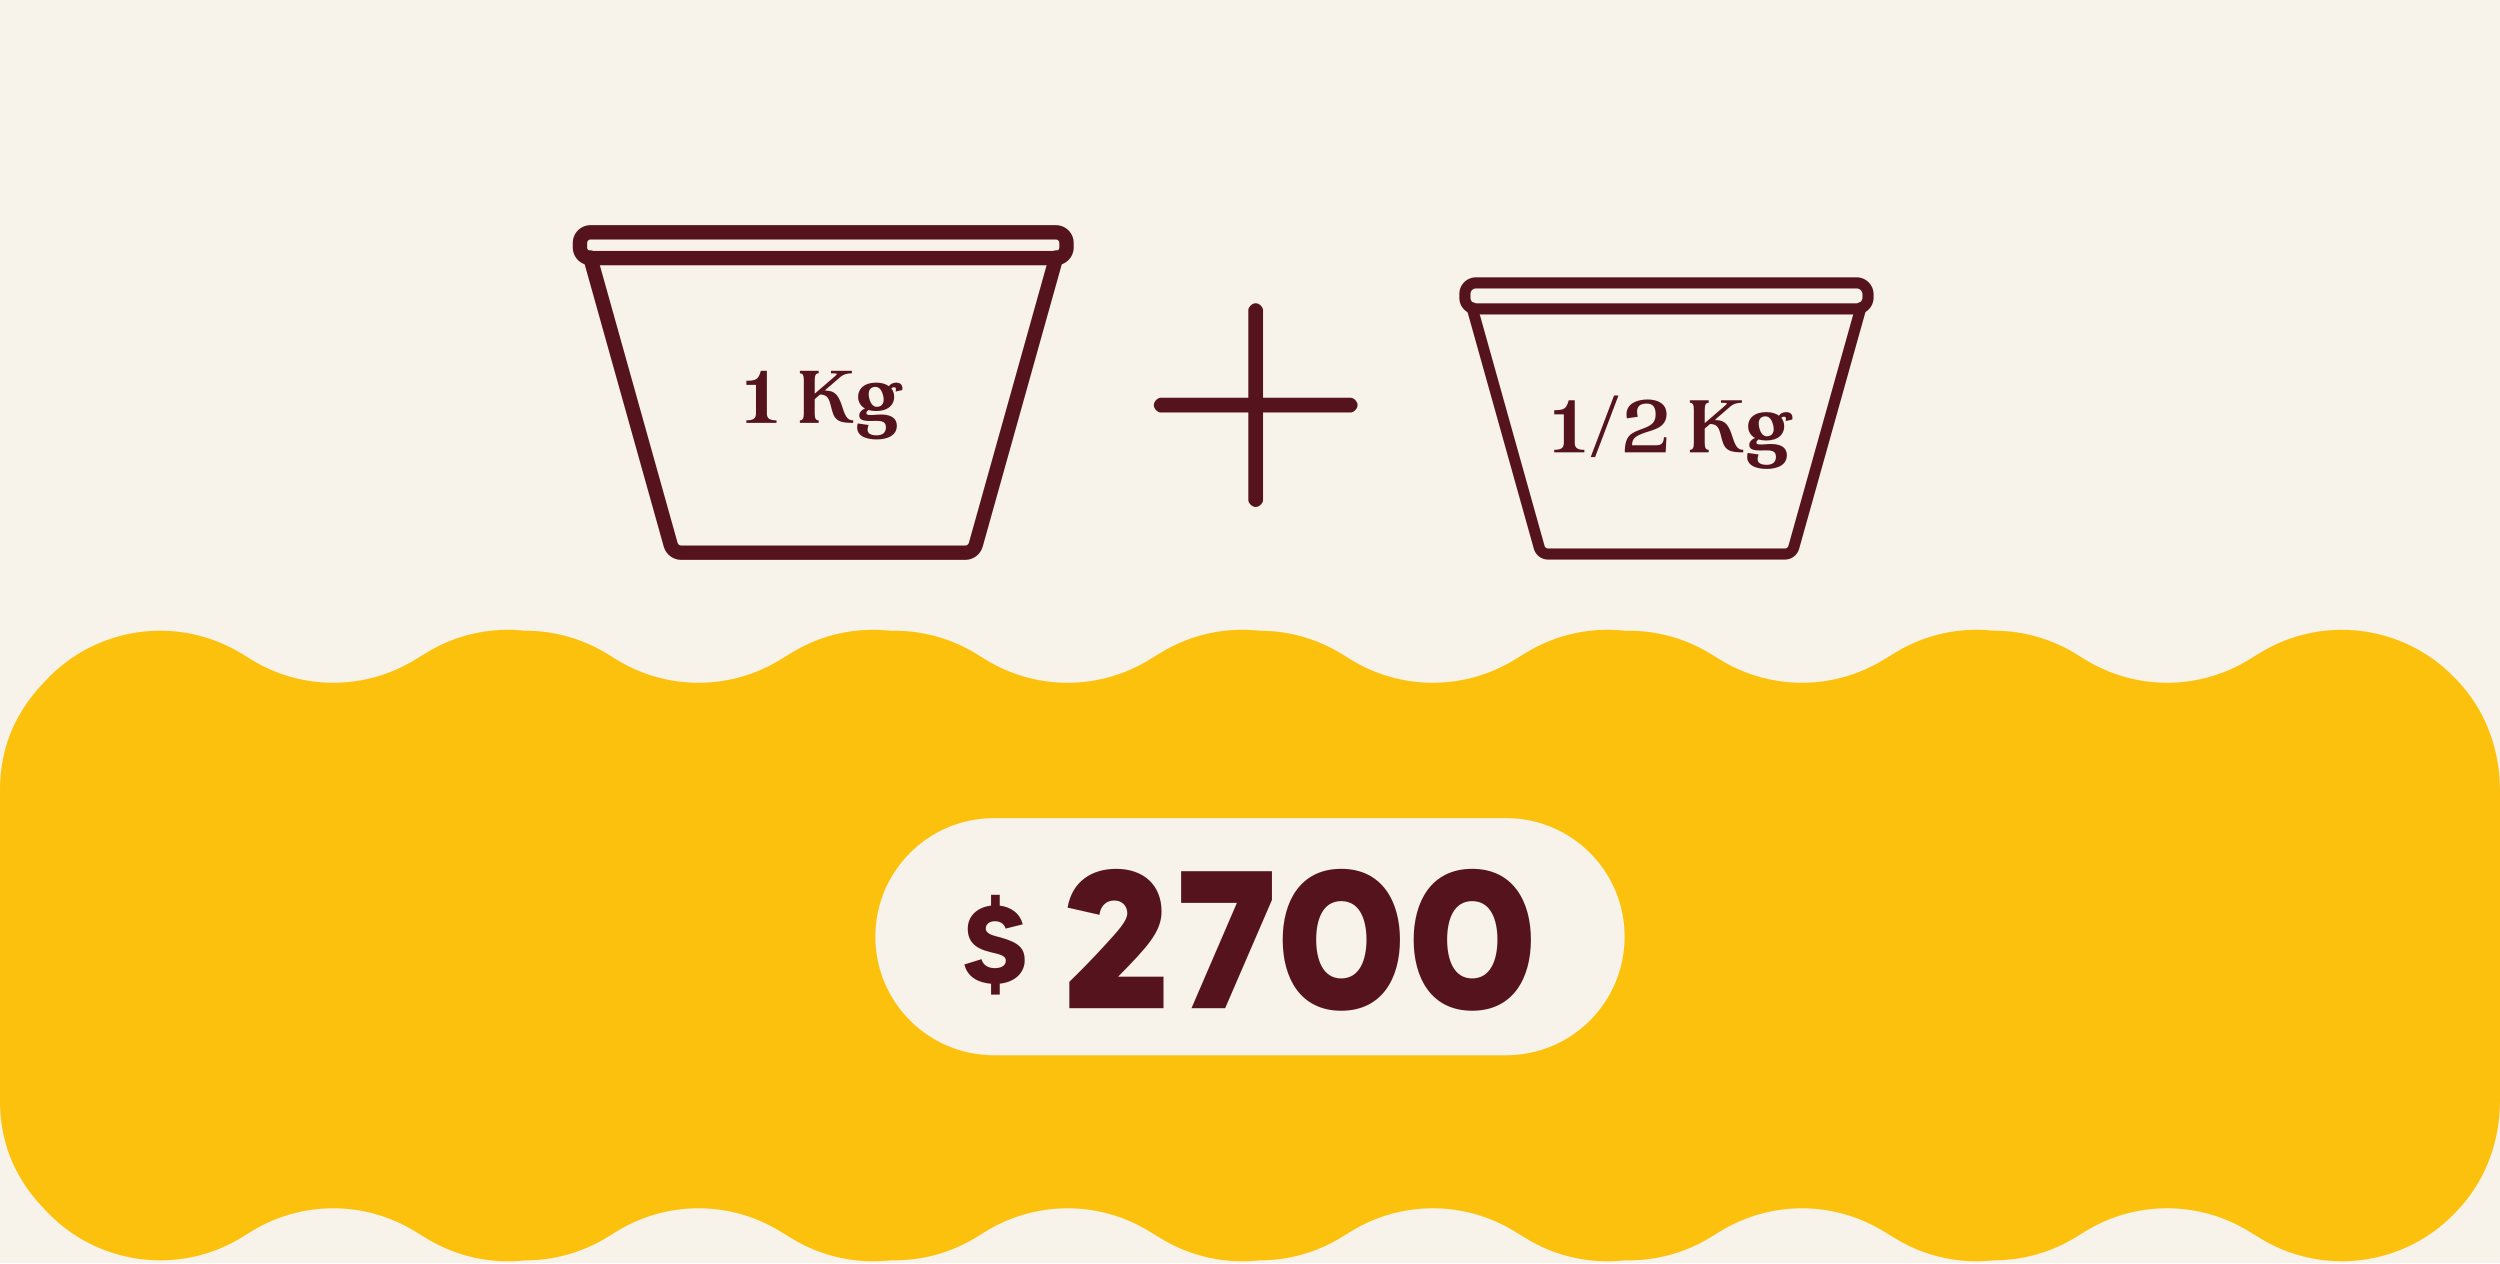
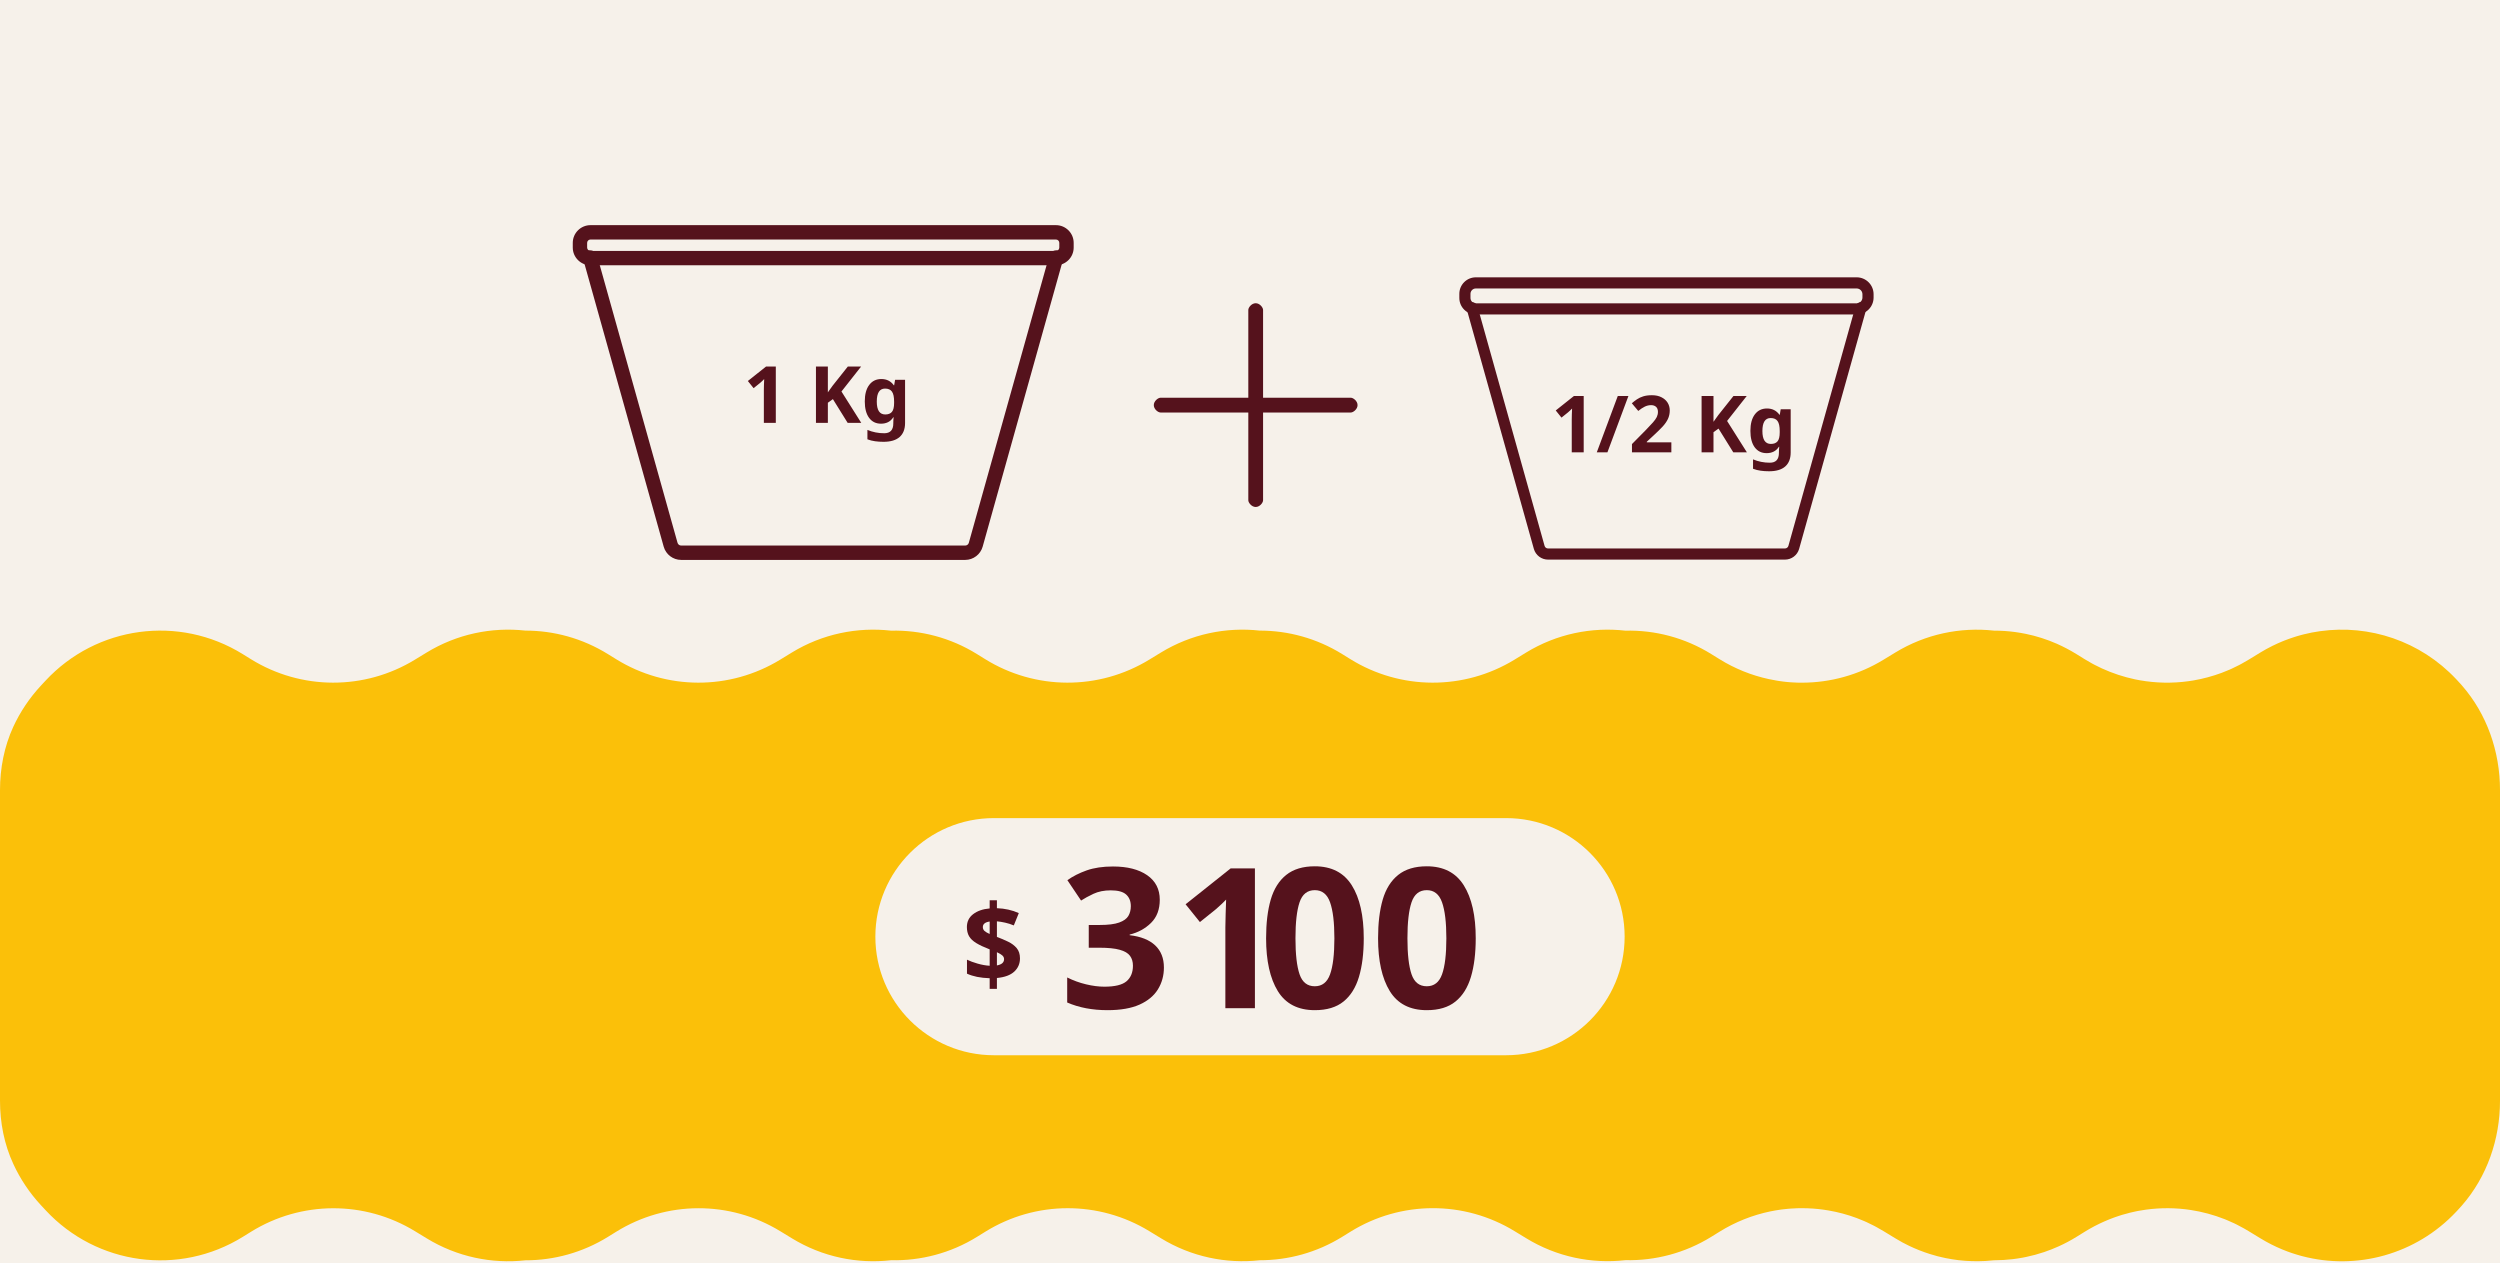
- <svg xmlns="http://www.w3.org/2000/svg" id="Capa_2" data-name="Capa 2" viewBox="0 0 1920 970">
+ <svg xmlns="http://www.w3.org/2000/svg" id="Capa_1" data-name="Capa 1" viewBox="0 0 830 420">
  <defs>
    <style>
      .cls-1 {
-         fill: #fcc10c;
+         font-size: 64.99px;
+       }
+ 
+       .cls-1, .cls-2 {
+         font-family: MADETOMMY-Bold, 'MADE TOMMY';
+       }
+ 
+       .cls-1, .cls-2, .cls-3, .cls-4 {
+         fill: #55121c;
+       }
+ 
+       .cls-1, .cls-2, .cls-4 {
+         font-weight: 700;
      }

      .cls-2 {
-         fill: #55131d;
+         font-size: 35.98px;
      }

-       .cls-3 {
-         fill: #f7f2ea;
+       .cls-5 {
+         fill: #f6f1ea;
+       }
+ 
+       .cls-6 {
+         fill: #fbc009;
+       }
+ 
+       .cls-7 {
+         letter-spacing: -.03em;
+       }
+ 
+       .cls-8 {
+         letter-spacing: 0em;
+       }
+ 
+       .cls-4 {
+         font-family: PPWoodland-Bold, 'PP Woodland';
+         font-size: 26.2px;
      }
    </style>
  </defs>
-   <g id="Capa_1-2" data-name="Capa 1">
+   <rect class="cls-5" x="0" width="830" height="419.32" />
+   <path class="cls-6" d="M695.96,218.33c.79,.49,1.59,.96,2.4,1.4-.81-.44-1.61-.91-2.4-1.4l-2.73-1.69,2.73,1.69Z" />
+   <path class="cls-6" d="M699.17,220.17c.82,.43,1.64,.83,2.47,1.22-.83-.38-1.66-.79-2.47-1.22Z" />
+   <path class="cls-6" d="M744.27,221.86c-.83,.36-1.66,.7-2.5,1.01,.84-.32,1.68-.65,2.5-1.01Z" />
+   <path class="cls-6" d="M750.74,218.5c-.79,.48-1.58,.94-2.38,1.37,.8-.44,1.6-.89,2.38-1.37l3.84-2.35-3.84,2.35Z" />
+   <path class="cls-6" d="M760.26,213.14c.55-.25,1.1-.49,1.66-.72-.56,.23-1.11,.47-1.66,.72Z" />
+   <path class="cls-6" d="M764.44,211.45c-.56,.2-1.12,.41-1.68,.63,.56-.22,1.12-.43,1.68-.63Z" />
+   <path class="cls-6" d="M830,262.33v103.15c0,12.72-4.3,25.18-12.64,34.74-.43,.49-.87,.98-1.33,1.47l-.62,.66c-13.35,14.19-33.05,19.44-51.09,14.69-.16-.04-.33-.08-.49-.13-.37-.1-.74-.21-1.1-.32-.23-.07-.46-.14-.68-.21-.33-.1-.65-.2-.98-.31-.29-.1-.58-.2-.87-.3-.27-.1-.54-.19-.8-.29-.56-.21-1.12-.43-1.68-.66,0,0,0,0,0,0-2.49-1.03-4.93-2.27-7.29-3.71l-3.82-2.33c-.52-.32-1.04-.63-1.57-.92-.8-.45-1.59-.87-2.4-1.28-.27-.13-.54-.27-.81-.4-.82-.39-1.64-.75-2.47-1.1-.28-.11-.55-.22-.83-.34-3.61-1.42-7.34-2.42-11.12-3.01-4.97-.77-10.02-.8-14.99-.12-.88,.12-1.76,.27-2.64,.43-.29,.06-.58,.12-.88,.18-.58,.12-1.17,.25-1.75,.4-.87,.21-1.73,.45-2.6,.71-.36,.11-.71,.22-1.07,.34-.43,.14-.85,.28-1.27,.43-.15,.05-.3,.1-.45,.16-.49,.18-.98,.37-1.46,.56-.56,.22-1.12,.46-1.67,.7-2.22,.98-4.38,2.11-6.48,3.41l-2.71,1.68c-1.95,1.21-3.96,2.28-6.01,3.2-1.56,.7-3.15,1.33-4.75,1.87-1.99,.67-4.02,1.22-6.05,1.64-.37,.08-.74,.15-1.11,.22-.44,.08-.88,.15-1.32,.22-.15,.03-.29,.05-.43,.07-.51,.08-1.01,.14-1.53,.21-2.07,.24-4.15,.37-6.22,.37-.96,.11-1.93,.18-2.9,.24-2.97,.16-5.97,.07-8.94-.28,0,0,0,0,0,0-1.44-.18-2.89-.41-4.33-.7-.86-.18-1.73-.38-2.59-.6-.86-.22-1.71-.47-2.55-.74-2.36-.74-4.68-1.66-6.95-2.75-.73-.35-1.44-.72-2.16-1.1h0c-.8-.44-1.6-.9-2.39-1.38l-3.82-2.33c-.78-.48-1.57-.93-2.37-1.36-.27-.14-.53-.28-.8-.43-.8-.42-1.62-.81-2.43-1.19-.28-.12-.55-.25-.83-.37-.82-.36-1.66-.69-2.49-1.01-3.07-1.15-6.22-1.99-9.42-2.54-.58-.1-1.16-.19-1.74-.27-2.33-.32-4.68-.48-7.03-.48-.29,0-.59,0-.88,0-.26,0-.52,0-.77,.02-.71,.02-1.43,.06-2.14,.11-.21,.02-.43,.03-.64,.05-.59,.05-1.18,.11-1.77,.18-.32,.03-.63,.08-.95,.12-.55,.08-1.1,.16-1.66,.26-.6,.1-1.2,.22-1.8,.34-5.84,1.22-11.51,3.46-16.76,6.71l-2.71,1.68c-8.83,5.47-18.75,8-28.55,7.78-11.19,1.28-22.8-1.06-32.98-7.29l-3.82-2.33c-16.75-10.24-37.78-10.18-54.48,.17l-2.71,1.68c-8.49,5.26-17.99,7.81-27.42,7.8-11.13,1.23-22.68-1.11-32.82-7.31l-3.82-2.33c-16.75-10.24-37.78-10.18-54.48,.17l-2.71,1.68c-8.83,5.47-18.75,8-28.55,7.78-11.19,1.28-22.8-1.06-32.98-7.29l-3.82-2.33c-16.75-10.24-37.78-10.18-54.48,.17l-2.71,1.68c-8.49,5.26-17.99,7.81-27.42,7.8-11.14,1.23-22.69-1.11-32.82-7.31l-3.82-2.33c-16.75-10.24-37.78-10.18-54.48,.17l-2.71,1.68c-21.13,13.1-48.52,9.41-65.47-8.83l-1.48-1.59c-3.88-4.17-6.95-8.8-9.22-13.72C1.38,379.91,0,372.67,0,365.42v-103.05c0-7.26,1.38-14.49,4.41-21.07,2.27-4.91,5.34-9.55,9.22-13.72l1.48-1.59c16.96-18.23,44.34-21.92,65.47-8.83l2.71,1.68c16.69,10.34,37.72,10.41,54.48,.16l3.82-2.33c10.13-6.19,21.68-8.54,32.82-7.31,9.43-.01,18.92,2.54,27.42,7.8l2.71,1.68c16.69,10.34,37.72,10.41,54.48,.17l3.82-2.34c10.18-6.23,21.8-8.56,32.98-7.29,9.8-.23,19.72,2.3,28.55,7.78l2.71,1.68c16.69,10.34,37.72,10.41,54.48,.16l3.82-2.33c10.14-6.19,21.68-8.54,32.82-7.31,9.43-.01,18.93,2.54,27.42,7.8l2.71,1.68c16.69,10.34,37.72,10.41,54.48,.17l3.82-2.34c10.18-6.23,21.8-8.56,32.98-7.29,9.8-.23,19.72,2.3,28.55,7.78l2.71,1.68c5.13,3.18,10.67,5.39,16.37,6.62,.91,.2,1.82,.37,2.73,.52,.25,.04,.49,.08,.74,.12,.44,.06,.88,.12,1.32,.18,.46,.06,.92,.1,1.38,.15,.23,.03,.46,.04,.69,.06,.23,.02,.46,.04,.69,.05,.61,.04,1.23,.07,1.84,.09,.24,0,.49,.01,.73,.02,.29,0,.58,0,.87,0,9.39,0,18.79-2.54,27.12-7.64l3.82-2.33c10.14-6.19,21.68-8.54,32.82-7.31,2.37,0,4.75,.15,7.12,.48,.58,.08,1.17,.17,1.75,.27,.58,.1,1.17,.21,1.75,.33,3.49,.72,6.93,1.81,10.27,3.28,.55,.24,1.11,.5,1.66,.77,.55,.27,1.1,.54,1.64,.83,1.09,.57,2.16,1.19,3.22,1.84l2.71,1.68c.79,.49,1.58,.95,2.39,1.39,.27,.15,.54,.29,.8,.43,.81,.43,1.63,.83,2.46,1.21,3.59,1.65,7.31,2.87,11.1,3.67,.54,.11,1.08,.21,1.62,.31,5.3,.93,10.7,1.04,16.02,.31,.58-.08,1.17-.17,1.75-.27,3.19-.55,6.35-1.4,9.41-2.54,.83-.31,1.67-.65,2.49-1.01,.28-.12,.55-.25,.83-.37,.82-.37,1.63-.77,2.43-1.19,.27-.14,.54-.28,.8-.43,.8-.43,1.59-.89,2.37-1.36l3.82-2.34c1.31-.8,2.65-1.54,4.01-2.21,.54-.27,1.09-.53,1.64-.78,.55-.25,1.1-.49,1.65-.71,.28-.12,.55-.23,.84-.34,.55-.21,1.11-.43,1.67-.62h0c.53-.19,1.05-.36,1.58-.53,.25-.08,.49-.15,.74-.23,.28-.08,.55-.16,.83-.24,.3-.09,.6-.17,.91-.25,.2-.05,.4-.1,.6-.15,1.78-.45,3.57-.8,5.38-1.05,.01,0,.02,0,.04,0,16.31-2.29,33.23,3.26,45.12,15.89l.62,.66c.46,.48,.9,.97,1.33,1.47,8.34,9.55,12.64,22.02,12.64,34.74Z" />
+   <g>
+     <path class="cls-3" d="M320.47,185.89h-94.33c-2.68,0-5.06-1.8-5.79-4.39l-26.71-95.36c-.36-1.27,.38-2.58,1.65-2.94,1.26-.35,2.58,.38,2.94,1.65l26.71,95.36c.15,.53,.64,.91,1.19,.91h94.33c.55,0,1.05-.37,1.19-.91l26.71-95.36c.36-1.27,1.69-2,2.94-1.65,1.27,.35,2.01,1.67,1.65,2.94l-26.71,95.36c-.73,2.58-3.11,4.39-5.79,4.39Z" />
+     <path class="cls-3" d="M350.58,88.07H196.04c-3.24,0-5.88-2.64-5.88-5.88v-1.56c0-3.24,2.64-5.88,5.88-5.88h154.54c3.24,0,5.88,2.64,5.88,5.88v1.56c0,3.24-2.64,5.88-5.88,5.88Zm-154.54-8.55c-.61,0-1.11,.5-1.11,1.11v1.56c0,.61,.5,1.11,1.11,1.11h154.54c.61,0,1.11-.5,1.11-1.11v-1.56c0-.61-.5-1.11-1.11-1.11H196.04Z" />
+   </g>
+   <g>
+     <path class="cls-3" d="M616.41,104.41h-126.43c-3.02,0-5.48-2.46-5.48-5.48v-1.38c0-3.02,2.46-5.48,5.48-5.48h126.43c3.1,0,5.62,2.52,5.62,5.62v1.09c0,3.1-2.52,5.62-5.62,5.62Zm-126.43-8.64c-.98,0-1.78,.8-1.78,1.78v1.38c0,.98,.8,1.78,1.78,1.78h126.43c1.06,0,1.92-.86,1.92-1.93v-1.09c0-1.06-.86-1.92-1.92-1.92h-126.43Z" />
+     <path class="cls-3" d="M592.61,185.79h-78.67c-2.18,0-4.11-1.46-4.7-3.56l-22.28-79.54c-.28-.98,.3-2,1.28-2.28,.98-.28,2,.3,2.28,1.28l22.28,79.54c.14,.51,.61,.86,1.14,.86h78.67c.53,0,1-.36,1.14-.86l22.28-79.54c.27-.98,1.3-1.56,2.28-1.28,.98,.28,1.56,1.29,1.28,2.28l-22.28,79.54c-.59,2.1-2.52,3.56-4.7,3.56Z" />
+   </g>
+   <g>
+     <path class="cls-3" d="M416.89,168.32c-1.35,0-2.45-1.43-2.45-2.22v-63.21c0-.79,1.09-2.22,2.45-2.22s2.45,1.43,2.45,2.22v63.21c0,.79-1.09,2.22-2.45,2.22Z" />
+     <path class="cls-3" d="M450.71,134.5c0,1.35-1.43,2.45-2.22,2.45h-63.21c-.79,0-2.22-1.09-2.22-2.45s1.43-2.45,2.22-2.45h63.21c.79,0,2.22,1.09,2.22,2.45Z" />
+   </g>
+   <g>
+     <rect class="cls-5" x="290.62" y="271.61" width="248.76" height="78.73" rx="39.37" ry="39.37" />
    <g>
-       <rect class="cls-3" x="0" width="1920" height="970" />
-       <path class="cls-1" d="M1609.94,505.04c1.83,1.14,3.68,2.22,5.56,3.25-1.88-1.02-3.73-2.11-5.56-3.24l-6.31-3.91,6.31,3.9Z" />
-       <path class="cls-1" d="M1617.37,509.3c1.89,.99,3.8,1.93,5.72,2.82-1.92-.88-3.83-1.82-5.72-2.82Z" />
-       <path class="cls-1" d="M1721.7,513.21c-1.91,.83-3.84,1.61-5.79,2.34,1.94-.73,3.88-1.51,5.79-2.34Z" />
-       <path class="cls-1" d="M1736.66,505.44c-1.82,1.11-3.66,2.17-5.51,3.17,1.85-1.01,3.69-2.07,5.51-3.18l8.88-5.43-8.88,5.44Z" />
-       <path class="cls-1" d="M1758.67,493.04c1.27-.58,2.55-1.14,3.84-1.66-1.29,.53-2.57,1.08-3.84,1.66Z" />
-       <path class="cls-1" d="M1768.35,489.14c-1.3,.46-2.6,.95-3.89,1.45,1.29-.51,2.59-1,3.89-1.45Z" />
-       <path class="cls-1" d="M1920,606.83v238.61c0,29.43-9.94,58.26-29.24,80.36-.99,1.14-2.02,2.28-3.07,3.39l-1.44,1.53c-30.88,32.82-76.46,44.97-118.2,33.99-.38-.1-.75-.2-1.13-.3-.85-.23-1.7-.48-2.55-.73-.53-.16-1.06-.32-1.58-.48-.75-.24-1.51-.47-2.26-.72-.68-.23-1.35-.46-2.02-.7-.62-.22-1.24-.43-1.86-.66-1.3-.48-2.59-.99-3.88-1.52,0,0,0,0,0,0-5.76-2.39-11.41-5.24-16.87-8.58l-8.84-5.4c-1.2-.74-2.42-1.45-3.64-2.14-1.84-1.03-3.69-2.02-5.56-2.95-.63-.31-1.25-.62-1.88-.92-1.89-.89-3.79-1.74-5.71-2.54-.64-.26-1.28-.52-1.92-.78-8.35-3.29-16.99-5.61-25.73-6.95-11.49-1.77-23.18-1.86-34.69-.27-2.04,.28-4.08,.62-6.12,1-.68,.13-1.35,.27-2.03,.41-1.34,.28-2.69,.59-4.04,.91-2.01,.49-4.01,1.03-6.01,1.64-.83,.25-1.65,.51-2.48,.78-.98,.32-1.97,.66-2.94,1-.35,.12-.7,.24-1.04,.37-1.13,.42-2.26,.85-3.38,1.29-1.29,.52-2.59,1.05-3.87,1.62-5.13,2.26-10.14,4.88-15,7.9l-6.28,3.89c-4.51,2.8-9.16,5.27-13.89,7.41-3.61,1.63-7.28,3.07-10.99,4.33-4.61,1.56-9.3,2.82-14,3.8-.86,.18-1.71,.35-2.58,.51-1.01,.19-2.03,.36-3.04,.52-.34,.06-.68,.11-1,.16-1.17,.18-2.35,.33-3.53,.48-4.78,.57-9.6,.86-14.39,.85-2.23,.25-4.47,.43-6.7,.55-6.88,.38-13.8,.17-20.69-.65,0,0,0,0-.02,0-3.34-.41-6.68-.94-10.01-1.62-2-.41-4-.88-5.99-1.38-1.98-.52-3.95-1.08-5.91-1.7-5.45-1.71-10.82-3.84-16.07-6.36-1.68-.82-3.34-1.67-5-2.56h0c-1.86-1.01-3.7-2.08-5.52-3.19l-8.83-5.4c-1.81-1.1-3.64-2.16-5.48-3.15-.62-.33-1.23-.66-1.86-.98-1.86-.96-3.74-1.88-5.63-2.74-.64-.28-1.27-.57-1.91-.85-1.9-.83-3.83-1.6-5.76-2.33-7.11-2.66-14.4-4.61-21.79-5.89-1.34-.23-2.68-.44-4.03-.62-5.39-.74-10.83-1.1-16.26-1.1-.68,0-1.36,0-2.04,.02-.6,0-1.19,.02-1.79,.04-1.65,.05-3.3,.14-4.95,.26-.5,.04-.99,.08-1.48,.12-1.37,.12-2.73,.26-4.1,.43-.74,.08-1.46,.18-2.19,.28-1.28,.18-2.56,.38-3.83,.6-1.39,.24-2.78,.51-4.17,.8-13.5,2.82-26.63,8-38.76,15.51l-6.28,3.89c-20.43,12.66-43.38,18.52-66.04,17.99-25.88,2.95-52.74-2.46-76.3-16.87l-8.84-5.4c-38.75-23.7-87.4-23.55-126.02,.39l-6.28,3.89c-19.64,12.17-41.62,18.06-63.43,18.04-25.76,2.85-52.47-2.58-75.92-16.92l-8.83-5.4c-38.75-23.69-87.4-23.54-126.02,.39l-6.28,3.89c-20.43,12.66-43.38,18.52-66.04,17.99-25.88,2.95-52.74-2.46-76.3-16.87l-8.84-5.4c-38.75-23.7-87.4-23.55-126.02,.39l-6.27,3.89c-19.65,12.17-41.62,18.06-63.43,18.04-25.77,2.85-52.48-2.58-75.92-16.92l-8.84-5.4c-38.75-23.69-87.4-23.54-126.02,.39l-6.27,3.89c-48.88,30.3-112.24,21.76-151.46-20.42l-3.42-3.68c-8.97-9.64-16.07-20.37-21.32-31.73-7.02-15.22-10.2-31.95-10.2-48.73v-238.37c0-16.79,3.18-33.51,10.2-48.73,5.25-11.37,12.35-22.1,21.32-31.74l3.42-3.67c39.22-42.18,102.58-50.72,151.46-20.42l6.27,3.89c38.62,23.93,87.26,24.08,126.02,.38l8.84-5.4c23.44-14.33,50.15-19.76,75.92-16.91,21.81-.03,43.78,5.87,63.43,18.04l6.27,3.89c38.62,23.93,87.26,24.08,126.02,.39l8.84-5.41c23.56-14.4,50.42-19.81,76.3-16.86,22.66-.53,45.62,5.33,66.04,17.99l6.28,3.89c38.62,23.93,87.26,24.08,126.02,.38l8.83-5.4c23.45-14.33,50.16-19.76,75.92-16.91,21.81-.03,43.79,5.87,63.43,18.04l6.28,3.89c38.62,23.93,87.26,24.08,126.02,.39l8.84-5.41c23.56-14.4,50.42-19.81,76.3-16.86,22.66-.53,45.62,5.33,66.04,17.99l6.28,3.89c11.86,7.35,24.68,12.46,37.86,15.31,2.1,.46,4.21,.86,6.32,1.19,.57,.09,1.13,.18,1.7,.27,1.01,.15,2.04,.29,3.05,.41,1.06,.13,2.13,.24,3.2,.34,.54,.06,1.06,.1,1.59,.14,.54,.05,1.06,.09,1.6,.12,1.41,.09,2.83,.16,4.25,.21,.56,.02,1.12,.03,1.68,.04,.68,.01,1.34,.02,2.02,.02,21.73,.01,43.46-5.88,62.74-17.67l8.83-5.4c23.45-14.33,50.16-19.76,75.92-16.91,5.49-.01,11,.36,16.48,1.11,1.35,.18,2.71,.39,4.06,.63,1.34,.23,2.7,.49,4.04,.77,8.08,1.67,16.04,4.2,23.77,7.59,1.28,.57,2.57,1.16,3.84,1.77,1.27,.62,2.54,1.25,3.8,1.91,2.52,1.32,5,2.74,7.45,4.27l6.28,3.89c1.82,1.12,3.66,2.21,5.53,3.22,.62,.34,1.24,.68,1.86,1,1.88,.99,3.78,1.93,5.69,2.8,8.29,3.82,16.91,6.64,25.68,8.48,1.25,.26,2.5,.5,3.75,.72,12.25,2.16,24.75,2.4,37.06,.72,1.35-.19,2.69-.39,4.04-.62,7.38-1.27,14.68-3.23,21.78-5.89,1.93-.73,3.86-1.5,5.76-2.33,.64-.28,1.27-.57,1.91-.85,1.89-.87,3.77-1.78,5.63-2.74,.63-.33,1.24-.66,1.86-.98,1.84-.99,3.67-2.05,5.48-3.15l8.83-5.41c3.03-1.86,6.13-3.56,9.27-5.12,1.25-.62,2.52-1.22,3.79-1.8,1.26-.58,2.54-1.12,3.82-1.65,.64-.28,1.28-.54,1.94-.79,1.28-.5,2.58-.98,3.87-1.44h0c1.21-.44,2.43-.84,3.66-1.23,.57-.18,1.14-.35,1.72-.52,.64-.19,1.28-.38,1.92-.56,.7-.2,1.4-.39,2.1-.57,.46-.12,.93-.24,1.39-.35,4.12-1.03,8.27-1.84,12.43-2.43,.03,0,.05,0,.08-.01,37.73-5.29,76.88,7.54,104.37,36.77l1.44,1.53c1.05,1.11,2.08,2.25,3.07,3.39,19.29,22.1,29.24,50.93,29.24,80.36Z" />
-       <g>
-         <path class="cls-2" d="M741.34,430h-218.2c-6.21,0-11.71-4.17-13.38-10.15l-61.78-220.59c-.82-2.93,.89-5.98,3.82-6.8,2.91-.81,5.97,.89,6.8,3.82l61.78,220.59c.34,1.23,1.48,2.09,2.76,2.09h218.2c1.28,0,2.42-.86,2.76-2.1l61.78-220.59c.82-2.94,3.9-4.63,6.8-3.82,2.94,.82,4.65,3.87,3.82,6.8l-61.78,220.59c-1.68,5.98-7.18,10.15-13.38,10.15Z" />
-         <path class="cls-2" d="M810.99,203.73H453.49c-7.5,0-13.6-6.1-13.6-13.6v-3.61c0-7.5,6.1-13.6,13.6-13.6h357.5c7.5,0,13.6,6.1,13.6,13.6v3.61c0,7.5-6.1,13.6-13.6,13.6Zm-357.5-19.78c-1.42,0-2.57,1.15-2.57,2.57v3.61c0,1.42,1.15,2.57,2.57,2.57h357.5c1.42,0,2.57-1.15,2.57-2.57v-3.61c0-1.42-1.15-2.57-2.57-2.57H453.49Z" />
-       </g>
-       <g>
-         <path class="cls-2" d="M1425.92,241.52h-292.46c-6.99,0-12.67-5.68-12.67-12.67v-3.19c0-6.98,5.68-12.67,12.67-12.67h292.46c7.17,0,13,5.83,13,13v2.53c0,7.17-5.83,13-13,13Zm-292.46-19.98c-2.27,0-4.12,1.85-4.12,4.12v3.19c0,2.27,1.85,4.12,4.12,4.12h292.46c2.46,0,4.45-2,4.45-4.45v-2.53c0-2.45-2-4.45-4.45-4.45h-292.46Z" />
-         <path class="cls-2" d="M1370.85,429.78h-181.99c-5.03,0-9.5-3.39-10.86-8.24l-51.53-184c-.64-2.27,.69-4.63,2.96-5.27,2.26-.64,4.63,.69,5.27,2.96l51.53,184c.33,1.18,1.41,2,2.64,2h181.99c1.22,0,2.31-.82,2.64-2l51.53-184c.63-2.27,3-3.6,5.27-2.96,2.27,.64,3.6,2.99,2.96,5.27l-51.53,184c-1.36,4.85-5.83,8.24-10.86,8.24Z" />
-       </g>
-       <g>
-         <path class="cls-2" d="M964.37,389.38c-3.12,0-5.66-3.31-5.66-5.14V238.02c0-1.82,2.53-5.14,5.66-5.14s5.66,3.31,5.66,5.14v146.22c0,1.82-2.53,5.14-5.66,5.14Z" />
-         <path class="cls-2" d="M1042.62,311.13c0,3.12-3.31,5.66-5.14,5.66h-146.22c-1.82,0-5.14-2.53-5.14-5.66s3.31-5.66,5.14-5.66h146.22c1.82,0,5.14,2.53,5.14,5.66Z" />
-       </g>
-       <g>
-         <rect class="cls-3" x="672.28" y="628.31" width="575.44" height="182.13" rx="91.06" ry="91.06" />
-         <g>
-           <path class="cls-2" d="M767.81,755.44v8.41h-6.66v-8.32c-9.57-.75-18.15-4.99-20.48-14.82l13.15-4.08c.75,3.33,3.83,6.91,10.15,6.91,4.91,0,8.49-1.92,8.49-5.74,0-4.33-5.66-4.99-12.24-6.66-11.65-2.83-16.98-8.24-16.98-17.98s7.49-16.48,17.9-17.65v-8.32h6.66v8.32c8.66,1,15.65,6.08,17.65,14.4l-13.15,3.25c-.75-2.83-3.25-5.66-8.24-5.66-4.16,0-6.99,2.25-6.99,5.58,0,4.58,6.99,5.66,11.49,6.91,14.23,4,18.4,8.49,18.4,17.56s-6.91,16.65-19.14,17.9Z" />
-           <g>
-             <path class="cls-2" d="M893.57,750.09v24.2h-72.31v-20.29c6.92-6.61,18.64-18.49,28.41-29.31,8.12-9.02,16.08-17.14,16.08-23.3,0-4.66-3.01-9.77-10.07-9.77s-10.67,5.26-11.28,10.97l-24.5-5.56c3.46-20.14,18.64-29.76,37.28-29.76,21.35,0,34.88,12.63,34.88,32.77,0,15.33-10.52,26.91-33.37,50.06h34.88Z" />
-             <path class="cls-2" d="M976.85,669.07v22.1l-35.93,83.13h-25.86l34.88-80.88h-42.84v-24.35h69.75Z" />
-             <path class="cls-2" d="M1075.17,721.68c0,29.31-13.53,54.57-45.1,54.57s-44.95-25.25-44.95-54.57,13.53-54.42,44.95-54.42,45.1,25.1,45.1,54.42Zm-25.71,0c0-15.33-5.11-29.62-19.39-29.62s-19.24,14.28-19.24,29.62,5.11,29.76,19.24,29.76,19.39-14.28,19.39-29.76Z" />
-             <path class="cls-2" d="M1175.74,721.68c0,29.31-13.53,54.57-45.1,54.57s-44.95-25.25-44.95-54.57,13.53-54.42,44.95-54.42,45.1,25.1,45.1,54.42Zm-25.71,0c0-15.33-5.11-29.62-19.39-29.62s-19.24,14.28-19.24,29.62,5.11,29.76,19.24,29.76,19.39-14.28,19.39-29.76Z" />
-           </g>
-         </g>
-       </g>
-       <g>
-         <path class="cls-2" d="M573.2,322.83c5.33,0,7.39-1.46,7.39-5.33v-21.94h-7.39v-3.15c7.39,0,9.27-.91,11.15-7.64h4.61v32.73c0,3.88,2.06,5.33,7.39,5.33v1.94h-23.15v-1.94Z" />
-         <path class="cls-2" d="M655.27,322.83v1.94c-9.46,0-14-.97-16.24-9.39-2.06-7.39-2.12-12.3-9.27-12.36l-4.06,3.51v10.97c0,3.88,.85,5.33,3.03,5.33v1.94h-14.42v-1.94c2.18,0,3.03-1.46,3.03-5.33v-25.46c0-3.88-.85-5.33-3.03-5.33v-1.94h14.42v1.94c-2.18,0-3.03,1.45-3.03,5.33v10.3l14.91-12.85c2.91-2.49,3.27-2.79-2.42-2.79v-1.94h16.06v1.94c-2.36,0-5.88,.3-8.79,2.79l-12.24,10.54,.73-.61v.61c8.3-.12,10.55,4.85,13.33,13.64,2.36,7.45,4.42,9.15,8,9.15Z" />
-         <path class="cls-2" d="M687.75,300.77c.85-2.54-.06-3.39-1.09-3.39-.91,0-1.7,.42-2.12,.91,1.45,1.76,2.18,4,2.18,6.48,0,6.36-4.91,10.91-13.82,10.91-2.24,0-4.18-.3-5.88-.79-1.15,.85-1.64,1.51-1.64,2.3,0,1.7,1.94,1.82,8.36,1.27,8.67-.67,15.03,1.58,15.03,8.54,0,7.52-7.33,10.49-15.46,10.49s-17.03-2.67-14.61-12.3l8.36,1.21c-2.42,6.42,1.45,7.94,6.18,7.94s7.15-2.24,7.15-6.12c0-4.61-3.27-5.09-8.85-4.97-7.76,.3-11.64-.3-11.64-4.18,0-2.24,1.76-4.3,4.42-5.33-3.46-1.88-5.27-5.09-5.27-8.97,0-6.36,4.91-10.91,13.82-10.91,4.18,0,7.45,.97,9.76,2.73,1.21-1.7,3.21-2.73,5.58-2.73,4.3,0,5.21,2.85,4.73,5.7l-5.21,1.21Zm-9.52,3.03c-1.21-4.97-3.64-7.45-7.52-6.48-3.27,.79-4.18,4.24-3.15,8.42,1.15,4.97,3.64,7.52,7.52,6.49,3.27-.85,4.24-4.24,3.15-8.42Z" />
-       </g>
-       <g>
-         <path class="cls-2" d="M1193.65,345.46c5.33,0,7.39-1.45,7.39-5.33v-21.94h-7.39v-3.15c7.39,0,9.27-.91,11.15-7.64h4.61v32.73c0,3.88,2.06,5.33,7.39,5.33v1.94h-23.15v-1.94Z" />
-         <path class="cls-2" d="M1225.04,351.03h-3.39l17.94-47.27h3.39l-17.94,47.27Z" />
-         <path class="cls-2" d="M1277.89,335.76l1.94,.12-.42,8-.18,3.52h-31.4c0-13.7,5.39-15.03,14.12-18.3,6.55-2.42,9.58-4.73,9.58-10.85,0-5.46-2.06-8.3-6.79-8.3-3.15,0-9.33,.67-6.91,10.12l-8.36,1.21c-2.42-11.82,8.97-14.49,15.82-14.49s14.61,2.61,14.61,11.27c0,10.55-10.42,12.06-16.3,14.12-7.46,2.61-10.18,4.42-10.18,9.76h18.85c3.82,0,5.39-1.82,5.64-6.18Z" />
-         <path class="cls-2" d="M1338.8,345.46v1.94c-9.46,0-14-.97-16.24-9.39-2.06-7.39-2.12-12.3-9.27-12.36l-4.06,3.51v10.97c0,3.88,.85,5.33,3.03,5.33v1.94h-14.42v-1.94c2.18,0,3.03-1.45,3.03-5.33v-25.46c0-3.88-.85-5.33-3.03-5.33v-1.94h14.42v1.94c-2.18,0-3.03,1.45-3.03,5.33v10.3l14.91-12.85c2.91-2.49,3.27-2.79-2.42-2.79v-1.94h16.06v1.94c-2.36,0-5.88,.3-8.79,2.79l-12.24,10.55,.73-.61v.61c8.3-.12,10.55,4.85,13.33,13.64,2.36,7.45,4.42,9.15,8,9.15Z" />
-         <path class="cls-2" d="M1371.29,323.4c.85-2.54-.06-3.39-1.09-3.39-.91,0-1.7,.42-2.12,.91,1.45,1.76,2.18,4,2.18,6.48,0,6.36-4.91,10.91-13.82,10.91-2.24,0-4.18-.3-5.88-.79-1.15,.85-1.64,1.51-1.64,2.3,0,1.7,1.94,1.82,8.36,1.27,8.67-.67,15.03,1.58,15.03,8.55,0,7.52-7.33,10.49-15.46,10.49s-17.03-2.67-14.61-12.3l8.36,1.21c-2.42,6.42,1.45,7.94,6.18,7.94s7.15-2.24,7.15-6.12c0-4.61-3.27-5.09-8.85-4.97-7.76,.3-11.64-.3-11.64-4.18,0-2.24,1.76-4.3,4.42-5.33-3.46-1.88-5.27-5.09-5.27-8.97,0-6.36,4.91-10.91,13.82-10.91,4.18,0,7.45,.97,9.76,2.73,1.21-1.7,3.21-2.73,5.58-2.73,4.3,0,5.21,2.85,4.73,5.7l-5.21,1.21Zm-9.52,3.03c-1.21-4.97-3.64-7.45-7.52-6.48-3.27,.79-4.18,4.24-3.15,8.42,1.15,4.97,3.64,7.52,7.52,6.49,3.27-.85,4.24-4.24,3.15-8.42Z" />
-       </g>
+       <text class="cls-2" transform="translate(319.46 326.21)">
+         <tspan x="0" y="0">$</tspan>
+       </text>
+       <text class="cls-1" transform="translate(351.84 334.72)">
+         <tspan x="0" y="0">3</tspan>
+         <tspan class="cls-7" x="37.95" y="0">1</tspan>
+         <tspan class="cls-8" x="66.16" y="0">00</tspan>
+       </text>
    </g>
  </g>
+   <text class="cls-4" transform="translate(246.74 140.4)">
+     <tspan x="0" y="0">1 Kg</tspan>
+   </text>
+   <text class="cls-4" transform="translate(514.96 150.18)">
+     <tspan x="0" y="0">1/2 Kg </tspan>
+   </text>
</svg>
